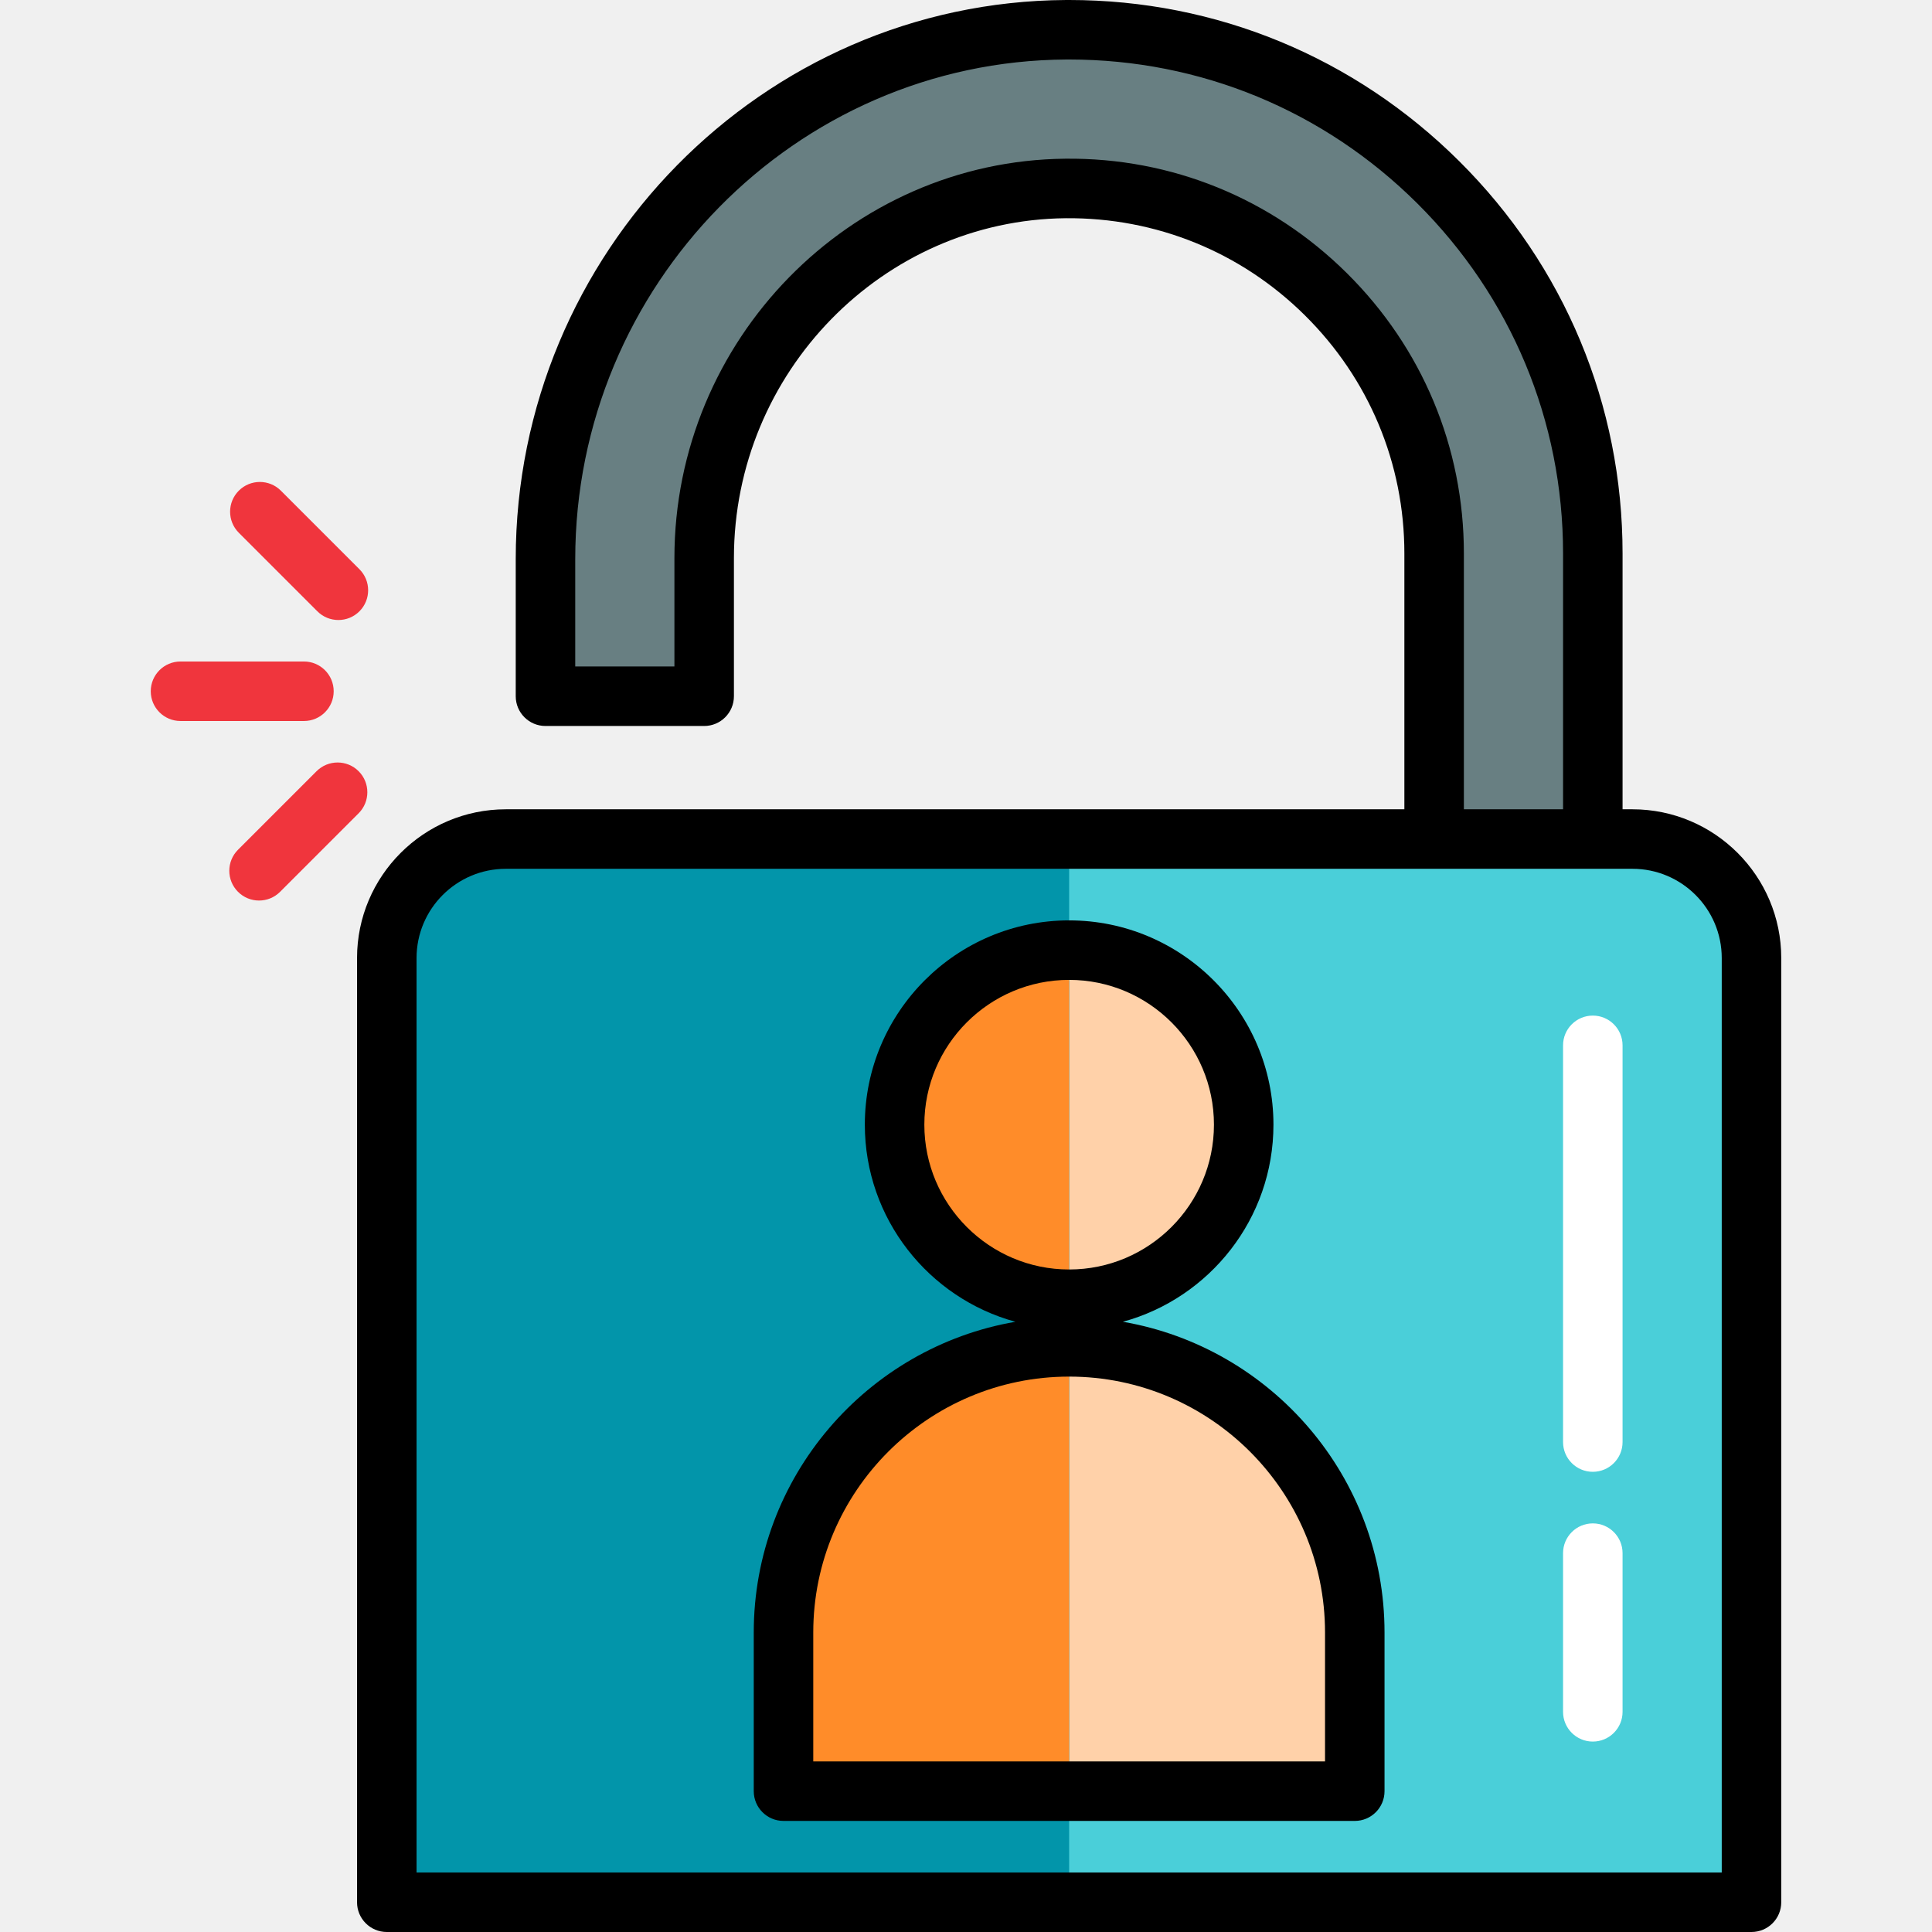
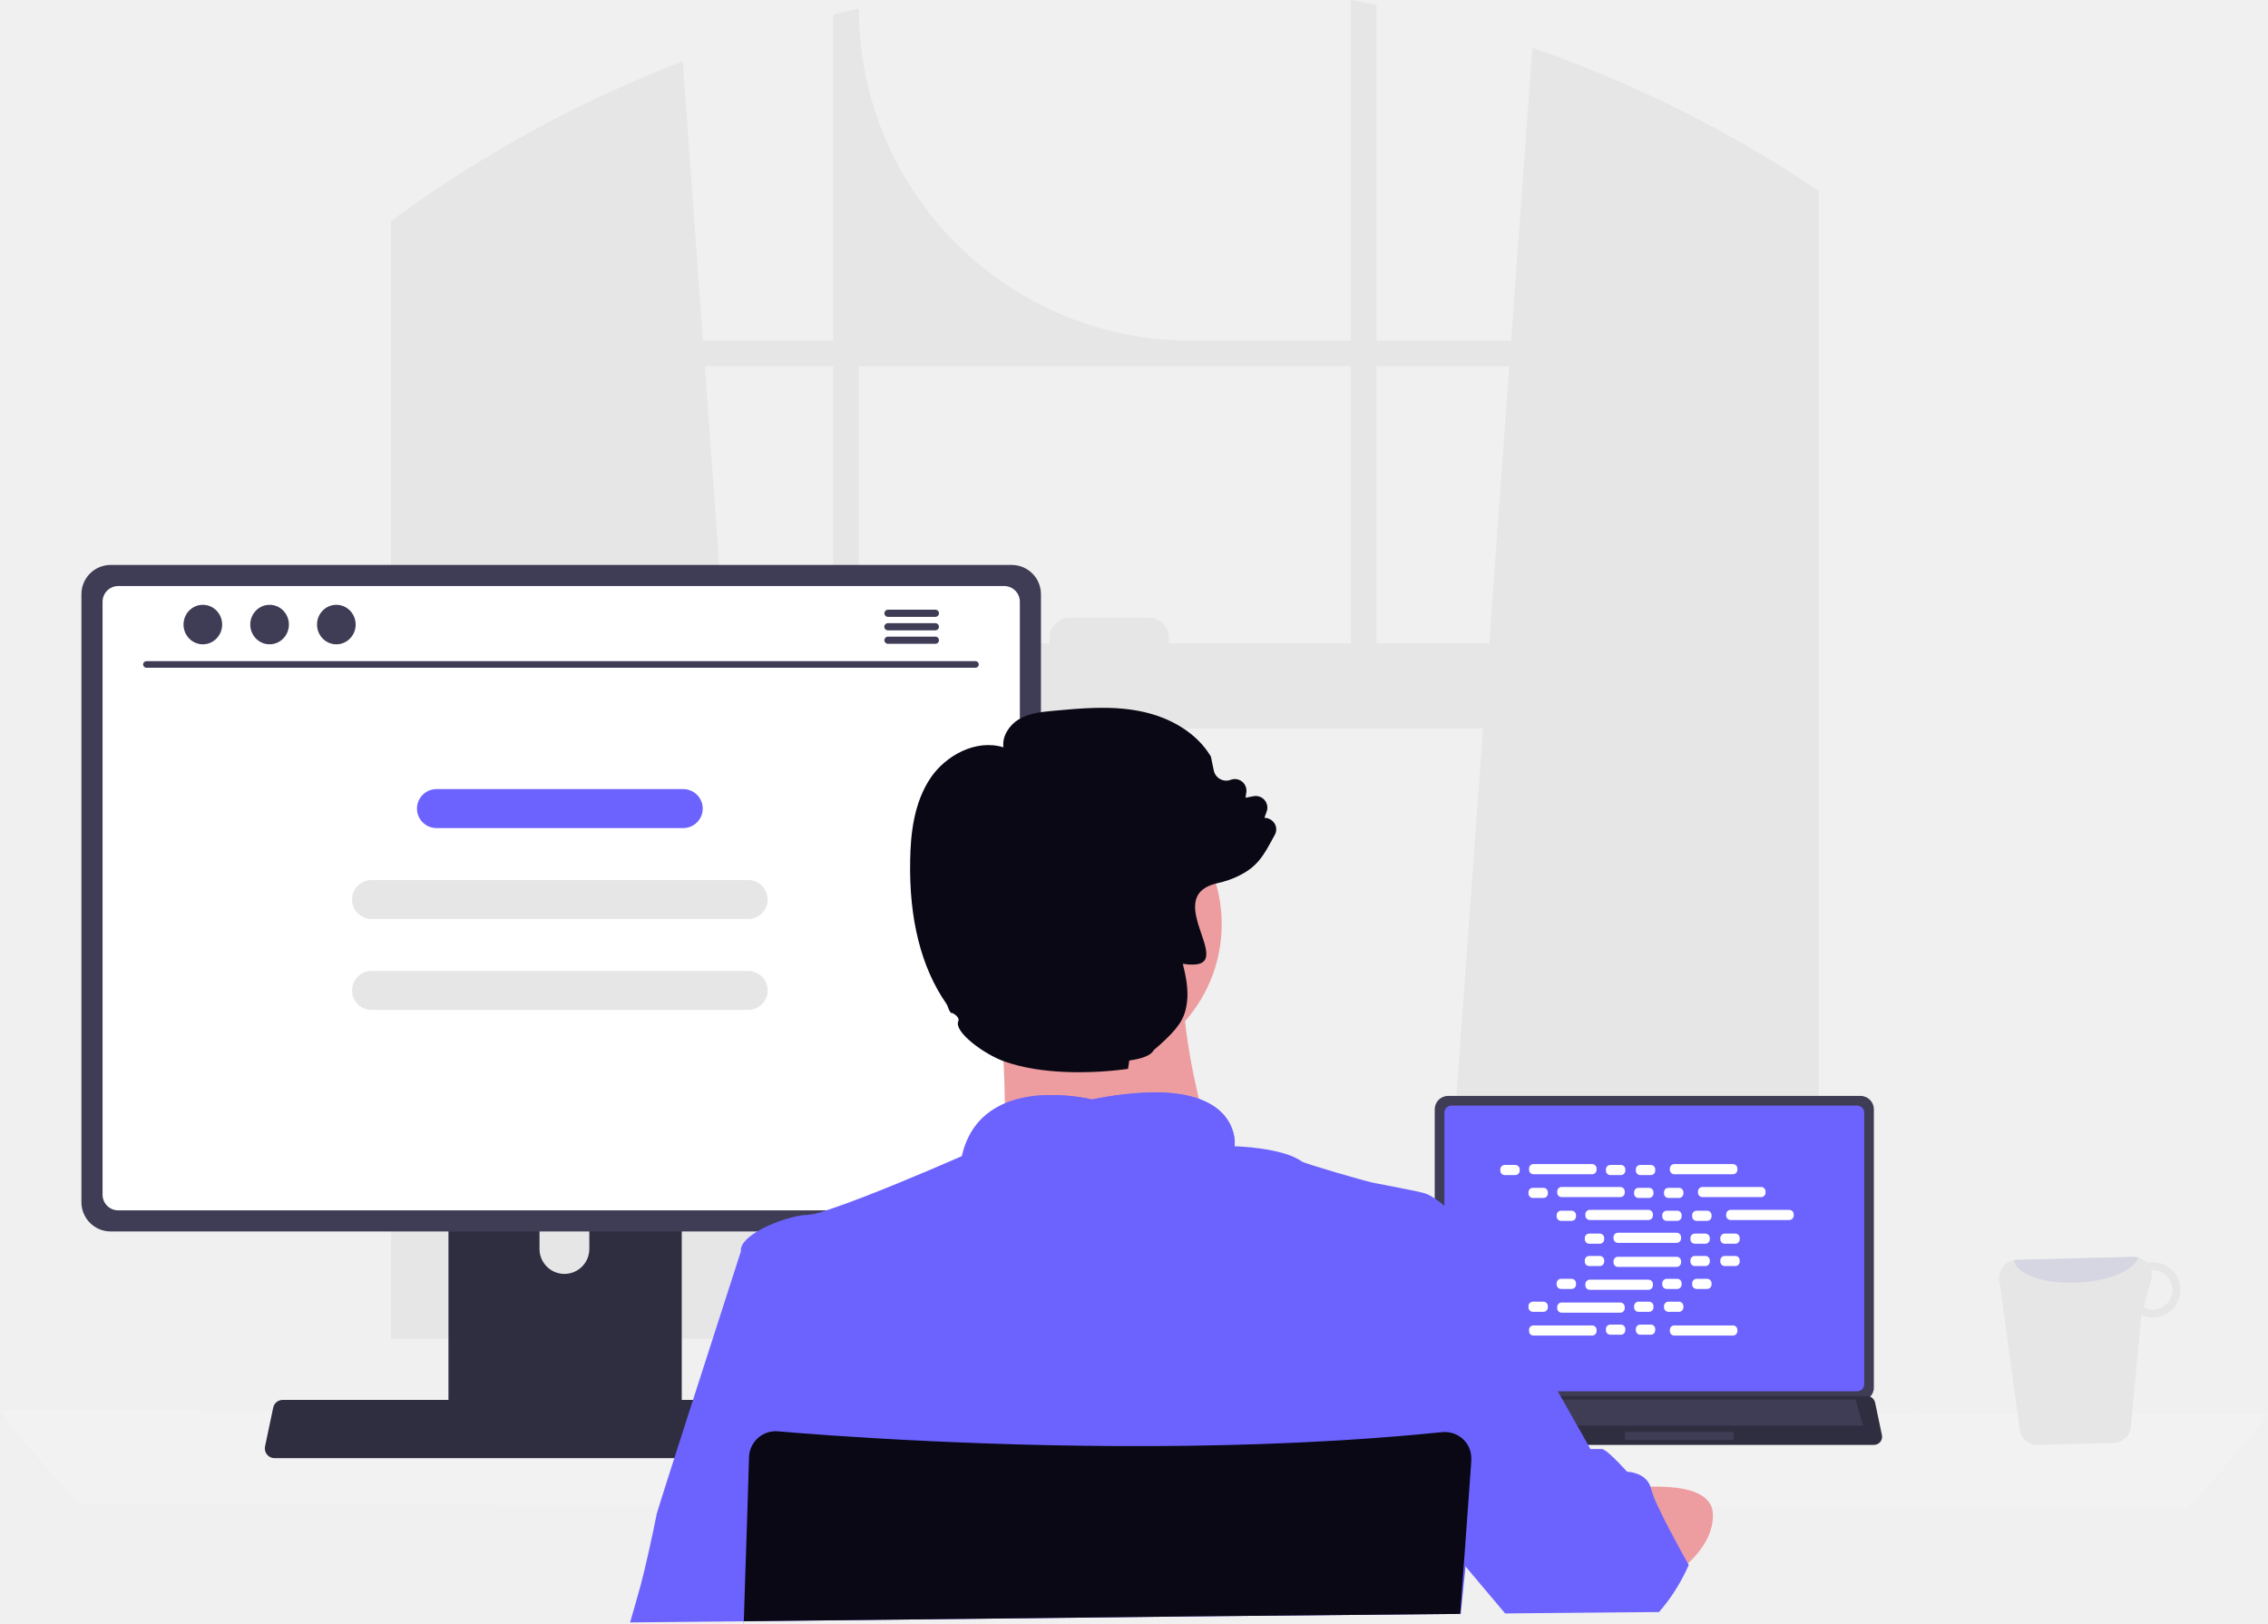
- <svg xmlns="http://www.w3.org/2000/svg" height="800px" width="800px" version="1.1" id="Layer_1" viewBox="0 0 512 512" xml:space="preserve">
-   <path style="fill:#687F82;" d="M282.524,7.887C205.947,8.327,144.559,71.61,144.559,148.188v36.322h42.053v-36.615  c0-53.25,42.52-97.436,95.768-97.952c53.769-0.52,97.677,43.068,97.677,96.719v75.193c0,11.402,8.866,21.112,20.26,21.517  c11.962,0.425,21.793-9.146,21.793-21.013v-75.696C422.111,69.87,359.417,7.446,282.524,7.887z" />
-   <path style="fill:#4ACFD9;" d="M464.164,504.115H102.505V253.897c0-17.419,14.12-31.54,31.54-31.54h298.579  c17.419,0,31.54,14.122,31.54,31.54V504.115z" />
-   <g>
-     <path style="fill:#FFD1A9;" d="M359.031,432.624c0-41.805-33.891-75.696-75.696-75.696s-75.696,33.891-75.696,75.696v42.053   h151.392V432.624z" />
-     <circle style="fill:#FFD1A9;" cx="283.335" cy="298.053" r="46.259" />
+ <svg xmlns="http://www.w3.org/2000/svg" width="800" height="572.62" viewBox="0 0 800 572.62" role="img" artist="Katerina Limpitsouni" source="https://undraw.co/">
+   <g transform="translate(-28.583 -435)">
+     <path d="M878.163,227.233c-1-.664-2-1.294-3-1.936a435.517,435.517,0,0,0-91.985-44.589l-7.491,103.335H728.2V165.624c-2.989-.618-6-1.2-9.014-1.752V284.043H662.753A117.137,117.137,0,0,1,545.616,166.906h0c-3.024.653-6.025,1.352-9.026,2.1V284.043H490.627l-7.136-98.536a436.225,436.225,0,0,0-93.851,49.858c-.5.344-1.008.7-1.5,1.042-2.531,1.775-5.028,3.585-7.514,5.418V636.049H516.089l-2.394-33.158L500.523,420.835H765.779L752.607,602.891l-2.394,33.158H884.176V231.219Q881.186,229.192,878.163,227.233ZM536.591,390.769H498.347l-7.067-97.7h45.311Zm182.595,0H654.953v-1.936a7.078,7.078,0,0,0-7.09-7.078H619.939a7.075,7.075,0,0,0-7.078,7.078v1.936H545.616v-97.7H719.186Zm9.014,0v-97.7h46.834l-7.067,97.7Z" transform="translate(-214.08 271.129)" fill="#e6e6e6" />
+     <path d="M206.59,598.162a316.829,316.829,0,0,0,28.591,33.158L978,632.466a316.84,316.84,0,0,0,28.591-33.159Z" transform="translate(-178.007 334.261)" fill="#f2f2f2" />
+     <path d="M702.02,506.061v98.163a4.721,4.721,0,0,0,4.718,4.718H852.2a4.722,4.722,0,0,0,4.718-4.718V506.061a4.724,4.724,0,0,0-4.718-4.713H706.738a4.724,4.724,0,0,0-4.718,4.713Z" transform="translate(-167.359 320.188)" fill="#3f3d56" />
+     <path d="M705,506.849v95.73a2.526,2.526,0,0,0,2.521,2.521h143.04a2.526,2.526,0,0,0,2.521-2.521v-95.73a2.527,2.527,0,0,0-2.521-2.527H707.521A2.527,2.527,0,0,0,705,506.849Z" transform="translate(-166.926 320.62)" fill="#6c63ff" />
+     <path d="M699.446,609.93A2.829,2.829,0,0,0,701.672,611H857.433a2.866,2.866,0,0,0,2.8-3.454l-2.418-11.485a2.871,2.871,0,0,0-1.785-2.082,2.775,2.775,0,0,0-1.017-.192H704.08a2.776,2.776,0,0,0-1.017.192,2.871,2.871,0,0,0-1.785,2.082l-2.418,11.485a2.864,2.864,0,0,0,.585,2.389Z" transform="translate(-167.827 333.625)" fill="#2f2e41" />
+     <rect width="4.797" height="2.878" rx="0.488" transform="translate(542.16 932.354) rotate(180)" fill="#3f3d56" />
+     <rect width="4.797" height="2.878" rx="0.488" transform="translate(542.274 937.151) rotate(180)" fill="#3f3d56" />
+     <path d="M.559,0H37.82a.559.559,0,0,1,.559.559v1.76a.559.559,0,0,1-.559.559H.559A.559.559,0,0,1,0,2.319V.559A.559.559,0,0,1,.559,0Z" transform="translate(640.14 942.909) rotate(180)" fill="#3f3d56" />
+     <rect width="6.833" height="3.576" rx="1.561" transform="translate(557.798 845.887)" fill="#fff" />
+     <rect width="6.833" height="3.576" rx="1.561" transform="translate(595.05 845.887)" fill="#fff" />
+     <rect width="6.833" height="3.576" rx="1.561" transform="translate(605.604 845.887)" fill="#fff" />
+     <rect width="23.819" height="3.576" rx="1.561" transform="translate(567.931 845.588)" fill="#fff" />
+     <rect width="23.819" height="3.576" rx="1.561" transform="translate(617.599 845.588)" fill="#fff" />
+     <rect width="6.833" height="3.576" rx="1.561" transform="translate(567.732 853.957)" fill="#fff" />
+     <rect width="6.833" height="3.576" rx="1.561" transform="translate(604.983 853.957)" fill="#fff" />
+     <rect width="6.833" height="3.576" rx="1.561" transform="translate(615.538 853.957)" fill="#fff" />
+     <rect width="23.819" height="3.576" rx="1.561" transform="translate(577.865 853.659)" fill="#fff" />
+     <rect width="23.819" height="3.576" rx="1.561" transform="translate(627.532 853.659)" fill="#fff" />
+     <rect width="6.833" height="3.576" rx="1.561" transform="translate(577.666 862.029)" fill="#fff" />
+     <rect width="6.833" height="3.576" rx="1.561" transform="translate(614.916 862.029)" fill="#fff" />
+     <rect width="6.833" height="3.576" rx="1.561" transform="translate(625.471 862.029)" fill="#fff" />
+     <rect width="23.819" height="3.576" rx="1.561" transform="translate(587.798 861.73)" fill="#fff" />
+     <rect width="23.819" height="3.576" rx="1.561" transform="translate(637.466 861.73)" fill="#fff" />
+     <rect width="6.833" height="3.576" rx="1.561" transform="translate(587.599 870.099)" fill="#fff" />
+     <rect width="6.833" height="3.576" rx="1.561" transform="translate(624.85 870.099)" fill="#fff" />
+     <rect width="6.833" height="3.576" rx="1.561" transform="translate(635.404 870.099)" fill="#fff" />
+     <rect width="23.819" height="3.576" rx="1.561" transform="translate(597.732 869.801)" fill="#fff" />
+     <rect width="6.833" height="3.576" rx="1.561" transform="translate(595.05 902.193)" fill="#fff" />
+     <rect width="6.833" height="3.576" rx="1.561" transform="translate(605.604 902.193)" fill="#fff" />
+     <rect width="23.819" height="3.576" rx="1.561" transform="translate(617.599 902.491)" fill="#fff" />
+     <rect width="6.833" height="3.576" rx="1.561" transform="translate(557.798 902.193)" fill="#fff" />
+     <rect width="23.819" height="3.576" rx="1.561" transform="translate(567.931 902.491)" fill="#fff" />
+     <rect width="6.833" height="3.576" rx="1.561" transform="translate(567.732 894.122)" fill="#fff" />
+     <rect width="6.833" height="3.576" rx="1.561" transform="translate(604.983 894.122)" fill="#fff" />
+     <rect width="6.833" height="3.576" rx="1.561" transform="translate(615.538 894.122)" fill="#fff" />
+     <rect width="23.819" height="3.576" rx="1.561" transform="translate(577.865 894.42)" fill="#fff" />
+     <rect width="6.833" height="3.576" rx="1.561" transform="translate(577.666 886.051)" fill="#fff" />
+     <rect width="6.833" height="3.576" rx="1.561" transform="translate(614.916 886.051)" fill="#fff" />
+     <rect width="6.833" height="3.576" rx="1.561" transform="translate(625.471 886.051)" fill="#fff" />
+     <rect width="23.819" height="3.576" rx="1.561" transform="translate(587.798 886.349)" fill="#fff" />
+     <rect width="6.833" height="3.576" rx="1.561" transform="translate(587.599 877.98)" fill="#fff" />
+     <rect width="6.833" height="3.576" rx="1.561" transform="translate(624.85 877.98)" fill="#fff" />
+     <rect width="6.833" height="3.576" rx="1.561" transform="translate(635.404 877.98)" fill="#fff" />
+     <rect width="23.819" height="3.576" rx="1.561" transform="translate(597.732 878.278)" fill="#fff" />
+     <path d="M398.28,501.855V619.324h82.295V501.855a3.949,3.949,0,0,0-2.783-3.78,3.636,3.636,0,0,0-1.18-.183H402.254A3.967,3.967,0,0,0,398.28,501.855ZM430.4,542.218a8.785,8.785,0,1,1,17.57,0v13.63a8.785,8.785,0,1,1-17.57,0Z" transform="translate(-211.513 319.685)" fill="#2f2e41" />
+     <path d="M398.06,600.632V611.96a2.229,2.229,0,0,0,2.211,2.222h78.378a2.222,2.222,0,0,0,2.211-2.222V600.632Z" transform="translate(-211.545 334.62)" fill="#3f3d56" />
+     <path d="M285.25,348.139V562.621a10.316,10.316,0,0,0,10.308,10.308H613.4a10.316,10.316,0,0,0,10.308-10.308V348.139a10.322,10.322,0,0,0-10.308-10.3H295.558a10.321,10.321,0,0,0-10.308,10.3Z" transform="translate(-227.944 296.419)" fill="#3f3d56" />
+     <path d="M291.76,349.863V559.03a5.519,5.519,0,0,0,5.509,5.509H609.806a5.519,5.519,0,0,0,5.509-5.509V349.863a5.521,5.521,0,0,0-5.509-5.521H297.269A5.521,5.521,0,0,0,291.76,349.863Z" transform="translate(-226.998 297.364)" fill="#fff" />
+     <path d="M342.5,614.239a3.377,3.377,0,0,0,2.657,1.271H531.094a3.422,3.422,0,0,0,3.344-4.123l-2.886-13.71a3.428,3.428,0,0,0-2.13-2.485,3.313,3.313,0,0,0-1.214-.229H348.03a3.316,3.316,0,0,0-1.214.229,3.427,3.427,0,0,0-2.13,2.485l-2.886,13.71A3.419,3.419,0,0,0,342.5,614.239Z" transform="translate(-219.734 333.796)" fill="#2f2e41" />
+     <path d="M597.848,369.794H305.409a1.163,1.163,0,1,1,0-2.326h292.44a1.163,1.163,0,1,1,0,2.326Z" transform="translate(-225.183 300.726)" fill="#3f3d56" />
+     <ellipse cx="6.815" cy="6.967" rx="6.815" ry="6.967" transform="translate(93.317 648.321)" fill="#3f3d56" />
+     <ellipse cx="6.815" cy="6.967" rx="6.815" ry="6.967" transform="translate(116.861 648.321)" fill="#3f3d56" />
+     <ellipse cx="6.815" cy="6.967" rx="6.815" ry="6.967" transform="translate(140.405 648.321)" fill="#3f3d56" />
+     <path d="M0,0H138.582l2.729,9.163H0Z" transform="translate(544.477 928.654)" fill="#3f3d56" />
+     <path d="M550.486,351.622H533.763a1.266,1.266,0,0,0,0,2.531h16.722a1.266,1.266,0,1,0,0-2.531Z" transform="translate(-191.998 298.422)" fill="#3f3d56" />
+     <path d="M550.489,355.772H533.767a1.266,1.266,0,1,0,0,2.532h16.722a1.266,1.266,0,1,0,0-2.531Z" transform="translate(-192.002 299.025)" fill="#3f3d56" />
+     <path d="M550.486,359.922H533.763a1.266,1.266,0,0,0,0,2.531h16.722a1.266,1.266,0,1,0,0-2.531Z" transform="translate(-191.998 299.629)" fill="#3f3d56" />
+     <g transform="translate(733.68 878.293)">
+       <path d="M900.245,605.468a6.468,6.468,0,0,0,6.233,4.366l26.706-.687a6.38,6.38,0,0,0,6.029-4.695l3.779-40.411a9.873,9.873,0,0,0,4.272.878,9.739,9.739,0,0,0-.489-19.472,8.249,8.249,0,0,0-1.75.182,6.6,6.6,0,0,0-4.913-2.12l-41.079,1.061a5.89,5.89,0,0,0-1.013.126,6.416,6.416,0,0,0-4.912,8.331Zm43.522-44.17,2.689-9.63a6.557,6.557,0,0,0,.021-3.4c.13,0,.246-.062.376-.062a6.966,6.966,0,1,1,.326,13.929A6.556,6.556,0,0,1,943.767,561.3Z" transform="translate(-892.779 -543.508)" fill="#e6e6e6" />
+       <path d="M897.978,544.7c.875,5,10.715,8.522,22.546,7.911,10.88-.5,19.776-4.322,21.406-8.849a6.072,6.072,0,0,0-1.859-.248l-41.079,1.061a5.9,5.9,0,0,0-1.013.126Z" transform="translate(-892.737 -543.508)" fill="#d6d6e3" />
+     </g>
+     <g transform="translate(250.837 684.649)">
+       <path d="M608.259,538.318s-88.873,10.718-80.387,0c3.073-3.877,3.921-15.363,3.751-28.448-.054-3.975-.2-8.092-.4-12.192-.983-19.65-3.349-38.854-3.349-38.854s77.708-36.621,68.776-7.592c-3.573,11.728-2.4,28.2.313,43.659.795,4.511,1.715,8.932,2.68,13.13A307.827,307.827,0,0,0,608.259,538.318Z" transform="translate(-399.458 -372.022)" fill="#ed9da0" />
+       <path d="M424.283,703.042v-.75l156.862-1.706,95.572-.893h.268l-.1,1.322.134-1.322h.17v-.152l1.224-12.013.464-4.546.143-1.42.125-1.188,5.52-18.409,5.52-18.382,4.645-15.479,7.092-23.652s-4.019-9.379-6.252-12.058-11-21.856-11-21.856-12.523-17.292-20.856-19.382c-3.492-.893-10.388-2.081-17.712-3.573-2.742-.554-23.758-6.624-25.009-7.467-6.565-4.814-23.018-5.359-23.652-5.359h0a.382.382,0,0,1,0-.063v-.08a9.146,9.146,0,0,0,0-1.125,7.175,7.175,0,0,0-.08-1.25,1.127,1.127,0,0,0-.063-.447c-.045-.322-.1-.661-.179-1.018a4.473,4.473,0,0,0-.107-.473,15.378,15.378,0,0,0-1.117-3.117c-.063-.143-.143-.295-.214-.438a16.294,16.294,0,0,0-1.518-2.349c-.116-.152-.241-.313-.375-.464a17.487,17.487,0,0,0-2.43-2.358c-.241-.188-.491-.384-.75-.563a4.172,4.172,0,0,0-.456-.322l-.795-.518-.741-.429c-.652-.357-1.34-.706-2.09-1.036-.232-.107-.482-.205-.732-.3s-.643-.25-.974-.375h-.054l-.67-.268c-.509-.17-1.027-.322-1.572-.473l-.831-.214-.893-.205-.893-.188c-.893-.179-1.849-.339-2.849-.464l-1.018-.125-1.045-.107-1.081-.089-1.536-.089-1.786-.063a111.389,111.389,0,0,0-23.448,2.494,64.549,64.549,0,0,0-16.3-1.5h-.777l-.893.054H528.6l-1.152.107a8.563,8.563,0,0,0-1.161.134c-.384.054-.786.1-1.17.161l-.589.1c-.581.1-1.17.205-1.786.33q-.295.054-.589.134c-.777.17-1.554.375-2.322.607-.384.107-.768.232-1.152.366-.2.054-.384.125-.572.2l-.572.205-.563.223-.67.268c-.339.143-.67.295-1,.456-.188.08-.375.17-.554.268s-.366.179-.536.277a24.783,24.783,0,0,0-5.547,3.912l-.456.438-.447.456c-.152.152-.295.313-.438.473a21.268,21.268,0,0,0-1.626,2.01c-.143.188-.277.375-.411.572a23.843,23.843,0,0,0-1.536,2.608c-.116.214-.223.438-.33.652a29.205,29.205,0,0,0-1.786,4.689q-.25.893-.456,1.786s-18.909,8.343-34.593,14.381c-4.171,1.608-8.1,3.064-11.388,4.162-.956.321-1.849.616-2.68.893a23.849,23.849,0,0,1-5.582,1.286,17.553,17.553,0,0,0-2.68.25c-7.208,1.17-19.561,6.252-20.91,11.353a3.294,3.294,0,0,0-.089,1.25s-29.377,90.954-29.7,92.624c-1.3,6.806-4.2,19.766-5.627,25.009-1.063,3.912-2.608,9.271-3.671,12.951a1.253,1.253,0,0,1-.089.313l40.042-.393v.75h.125Z" transform="translate(-384.17 -380.107)" fill="#6c63ff" />
+       <path d="M611.55,533.527c-25.9,4.77-74.671,3.742-95.75,3.019,7.726-27.689,45.4-18.275,45.4-18.275C607.835,508.964,611.407,528.275,611.55,533.527Z" transform="translate(-398.229 -380.111)" fill="#6c63ff" />
+       <path d="M776.94,672.225s30.511-4.689,31.11,8.709-15.559,22.758-15.559,22.758Z" transform="translate(-426.121 -396.736)" fill="#ed9da0" />
+       <path d="M791.874,692.2s-.795,1.893-2.26,4.636a61.634,61.634,0,0,1-8.039,11.763l-.241.259h-1.447l-51.573.473h-1.233l-.152-.179-10-11.87-3.769-4.475-.152-.188-.321-.375-.179-.214-.232-.277-7.333-8.7,2.68-11.165,4.564-18.811.116-.456.893-3.573.634-2.68,2.126-8.735,7.288-30.056,12.951,6.7L749.85,638.4l7.333,12.951H761.2c.759,0,2.5,1.465,4.252,3.153.625.6,1.25,1.233,1.786,1.786,1.59,1.643,2.849,3.055,2.849,3.055s6.511.143,8.262,5.27a6.249,6.249,0,0,1,.223.759,35.994,35.994,0,0,0,2.26,5.859c1.152,2.51,2.6,5.359,4.064,8.208,2.724,5.225,5.493,10.2,6.511,12l.125.223Z" transform="translate(-418.431 -389.916)" fill="#6c63ff" />
+       <path d="M429.08,717.336v-.75l156.862-1.706,95.572-.893h.268v-.152l.893-12,.384-5.359,1.465-20.2,1.152-15.988v-.393a9.484,9.484,0,0,0-.1-2.206.269.269,0,0,0,0-.089,9.282,9.282,0,0,0-1.786-4.144,9.414,9.414,0,0,0-8.414-3.573c-10.817,1.108-21.74,1.992-32.673,2.68-1.492.107-2.983.2-4.466.277-70.509,4.189-140.383.795-178.192-1.786l-2.68-.2c-6.547-.465-12.022-.893-16.238-1.259a9.414,9.414,0,0,0-10.039,7.619,9.827,9.827,0,0,0-.161,1.465l-.607,19.793-.831,25.072-.393,12.826v1Z" transform="translate(-388.967 -394.4)" fill="#090814" />
+       <ellipse cx="51.737" cy="51.737" rx="51.737" ry="51.737" transform="translate(105.21 24.575)" fill="#ed9da0" />
+       <path d="M670.988,405.522a4.365,4.365,0,0,0-3.123-1.382l.778-2.16a4.1,4.1,0,0,0-4.6-5.457l-2.833.546.267-1.893a4.1,4.1,0,0,0-5.492-4.435,4.373,4.373,0,0,1-3.762-.267,4.466,4.466,0,0,1-2.229-3.031l-.987-4.76-.1-.255c-4.807-8.012-14.049-13.84-25.359-15.977-10.067-1.916-20.389-.94-30.34-.023-3.948.372-8.406.79-12.122,3.065-3.158,1.951-5.829,5.852-5.283,9.788-9.811-3.007-20.331,3-25.544,10.566-6.177,9.01-7.187,20.3-7.35,29.12-.441,20.877,3.867,37.957,12.772,50.775.65.929.813,2.868,2.1,3.518l-.267-.43c1.44.72,2.9,1.881,2.357,3.123-1.567,3.576,8.848,11.483,16.186,14.1,13.388,4.772,31.187,4.366,43.7,2.647l.441-2.961c4.517-.615,7.7-1.788,8.592-3.623,1.579-1.347,2.926-2.554,4.1-3.669l.012-.012c.023-.023.07-.058.093-.081,5.655-5.422,6.967-8.511,7.559-13.213.569-4.61-.441-9.289-1.475-13.5,21.759,3.367-8.569-23.176,11.7-28.308a6.308,6.308,0,0,1,.708-.174c.592-.139,1.184-.279,1.753-.441a30.7,30.7,0,0,0,7.8-3.332c5.666-3.448,7.536-8.023,10.462-13.178a3.978,3.978,0,0,0-.522-4.679Z" transform="translate(-444.113 -365.348)" fill="#090814" />
+     </g>
+     <g transform="translate(152.761 713.325)">
+       <path d="M6.872,0H93.92a6.872,6.872,0,1,1,0,13.744H6.872A6.872,6.872,0,0,1,6.872,0Z" transform="translate(22.907 0)" fill="#6c63ff" />
+       <path d="M6.872,0H139.735a6.872,6.872,0,0,1,0,13.744H6.872A6.872,6.872,0,0,1,6.872,0Z" transform="translate(0 32.07)" fill="#e6e6e6" />
+       <path d="M6.872,0H139.735a6.872,6.872,0,0,1,0,13.744H6.872A6.872,6.872,0,0,1,6.872,0Z" transform="translate(0 64.141)" fill="#e6e6e6" />
+     </g>
  </g>
-   <path style="fill:#0295AA;" d="M134.045,222.357c-17.42,0-31.54,14.12-31.54,31.54v250.218h180.83V222.357H134.045z" />
-   <g>
-     <path style="fill:#FF8C29;" d="M207.639,432.624v42.053h75.696v-117.75C241.528,356.928,207.639,390.819,207.639,432.624z" />
-     <path style="fill:#FF8C29;" d="M237.076,298.053c0,25.548,20.71,46.259,46.259,46.259v-92.517   C257.786,251.795,237.076,272.505,237.076,298.053z" />
-   </g>
-   <g>
-     <path style="fill:#FFFFFF;" d="M422.111,390.045c-4.355,0-7.885-3.53-7.885-7.885V277.027c0-4.355,3.53-7.885,7.885-7.885   c4.355,0,7.885,3.53,7.885,7.885V382.16C429.996,386.515,426.466,390.045,422.111,390.045z" />
-     <path style="fill:#FFFFFF;" d="M422.111,461.536c-4.355,0-7.885-3.53-7.885-7.885v-42.053c0-4.355,3.53-7.885,7.885-7.885   c4.355,0,7.885,3.53,7.885,7.885v42.053C429.996,458.006,426.466,461.536,422.111,461.536z" />
-   </g>
-   <g>
-     <path style="fill:#F0353D;" d="M80.546,191.075h-32.71c-4.355,0-7.885-3.53-7.885-7.885s3.53-7.885,7.885-7.885h32.71   c4.355,0,7.885,3.53,7.885,7.885S84.901,191.075,80.546,191.075z" />
-     <path style="fill:#F0353D;" d="M89.678,164.312c-2.018,0-4.036-0.77-5.575-2.31l-20.815-20.815c-3.079-3.079-3.079-8.072,0-11.152   s8.072-3.079,11.15,0l20.815,20.815c3.079,3.079,3.079,8.072,0,11.152C93.714,163.542,91.695,164.312,89.678,164.312z" />
-     <path style="fill:#F0353D;" d="M68.651,238.653c-2.018,0-4.036-0.77-5.575-2.31c-3.079-3.079-3.079-8.072,0-11.15l20.815-20.815   c3.079-3.079,8.072-3.079,11.15,0c3.079,3.079,3.079,8.072,0,11.15l-20.815,20.815C72.687,237.883,70.669,238.653,68.651,238.653z" />
-   </g>
-   <path d="M432.624,214.472h-2.628v-67.811c0-39.275-15.378-76.194-43.302-103.959C358.977,15.144,322.305,0,283.343,0  c-0.287,0-0.576,0.001-0.864,0.002C202.081,0.464,136.674,66.94,136.674,148.188v36.322c0,4.355,3.53,7.885,7.885,7.885h42.053  c4.355,0,7.885-3.53,7.885-7.885v-36.615c0-49.193,39.459-89.597,87.96-90.067c23.882-0.187,46.361,8.91,63.356,25.741  c16.998,16.835,26.36,39.241,26.36,63.093v67.811H134.045c-21.74,0-39.425,17.686-39.425,39.425v250.218  c0,4.355,3.53,7.885,7.885,7.885h361.659c4.355,0,7.885-3.53,7.885-7.885V253.897C472.049,232.158,454.364,214.472,432.624,214.472z   M356.909,72.363c-20.009-19.816-46.504-30.609-74.605-30.305c-57.113,0.554-103.577,48.031-103.577,105.836v28.73h-26.283v-28.437  c0-72.602,58.374-132.003,130.126-132.416c0.259-0.001,0.512-0.002,0.771-0.002c34.765,0,67.497,13.519,92.235,38.115  c24.924,24.782,38.651,57.731,38.651,92.776v67.811h-26.283v-67.811C387.943,118.568,376.921,92.182,356.909,72.363z   M456.279,496.23H110.39V253.897c0-13.044,10.611-23.655,23.655-23.655h246.037h42.029h10.513c13.044,0,23.655,10.611,23.655,23.655  V496.23z" />
-   <path d="M297.578,350.283c22.964-6.271,39.9-27.304,39.9-52.229c0-29.855-24.289-54.144-54.144-54.144  c-29.855,0-54.144,24.289-54.144,54.144c0,24.925,16.936,45.958,39.9,52.229c-39.322,6.783-69.338,41.112-69.338,82.342v42.053  c0,4.355,3.53,7.885,7.885,7.885h151.392c4.355,0,7.885-3.53,7.885-7.885v-42.053C366.916,391.395,336.9,357.066,297.578,350.283z   M244.961,298.053c0-21.159,17.215-38.374,38.374-38.374s38.374,17.215,38.374,38.374c0,21.159-17.215,38.374-38.374,38.374  S244.961,319.213,244.961,298.053z M351.146,466.793H215.524v-34.168c0-37.391,30.42-67.811,67.811-67.811  s67.811,30.42,67.811,67.811V466.793z" />
</svg>
